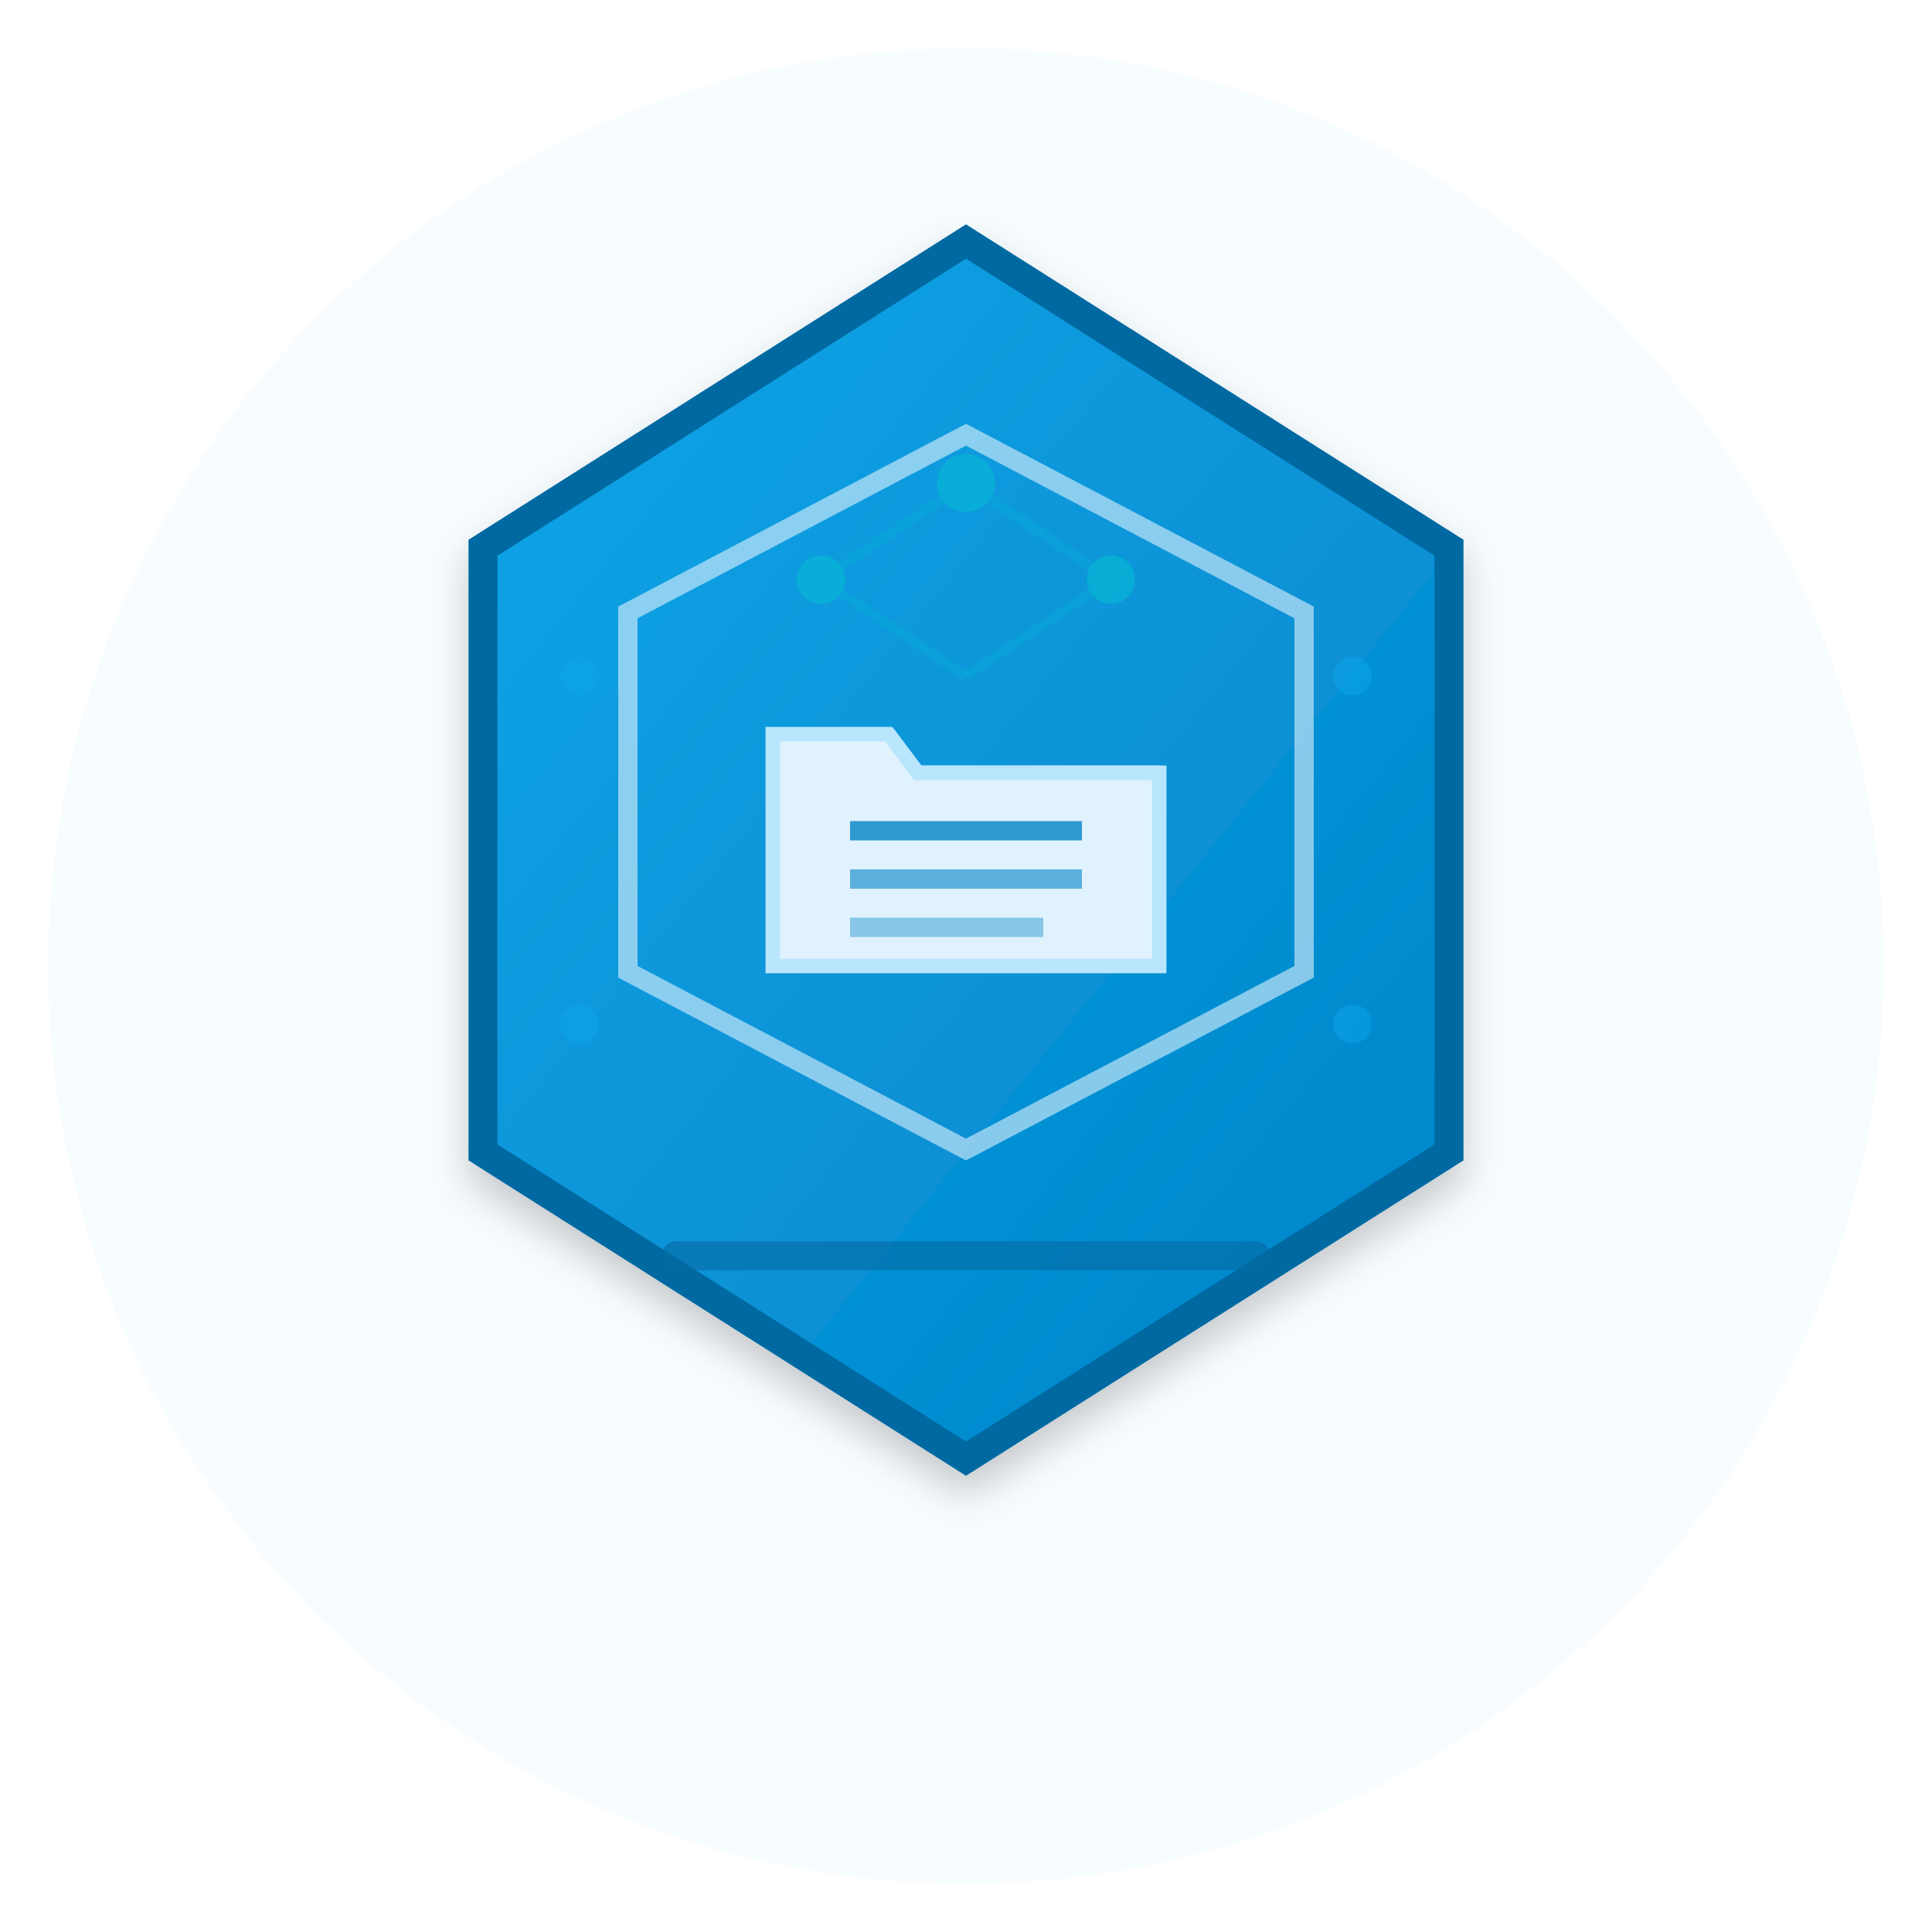
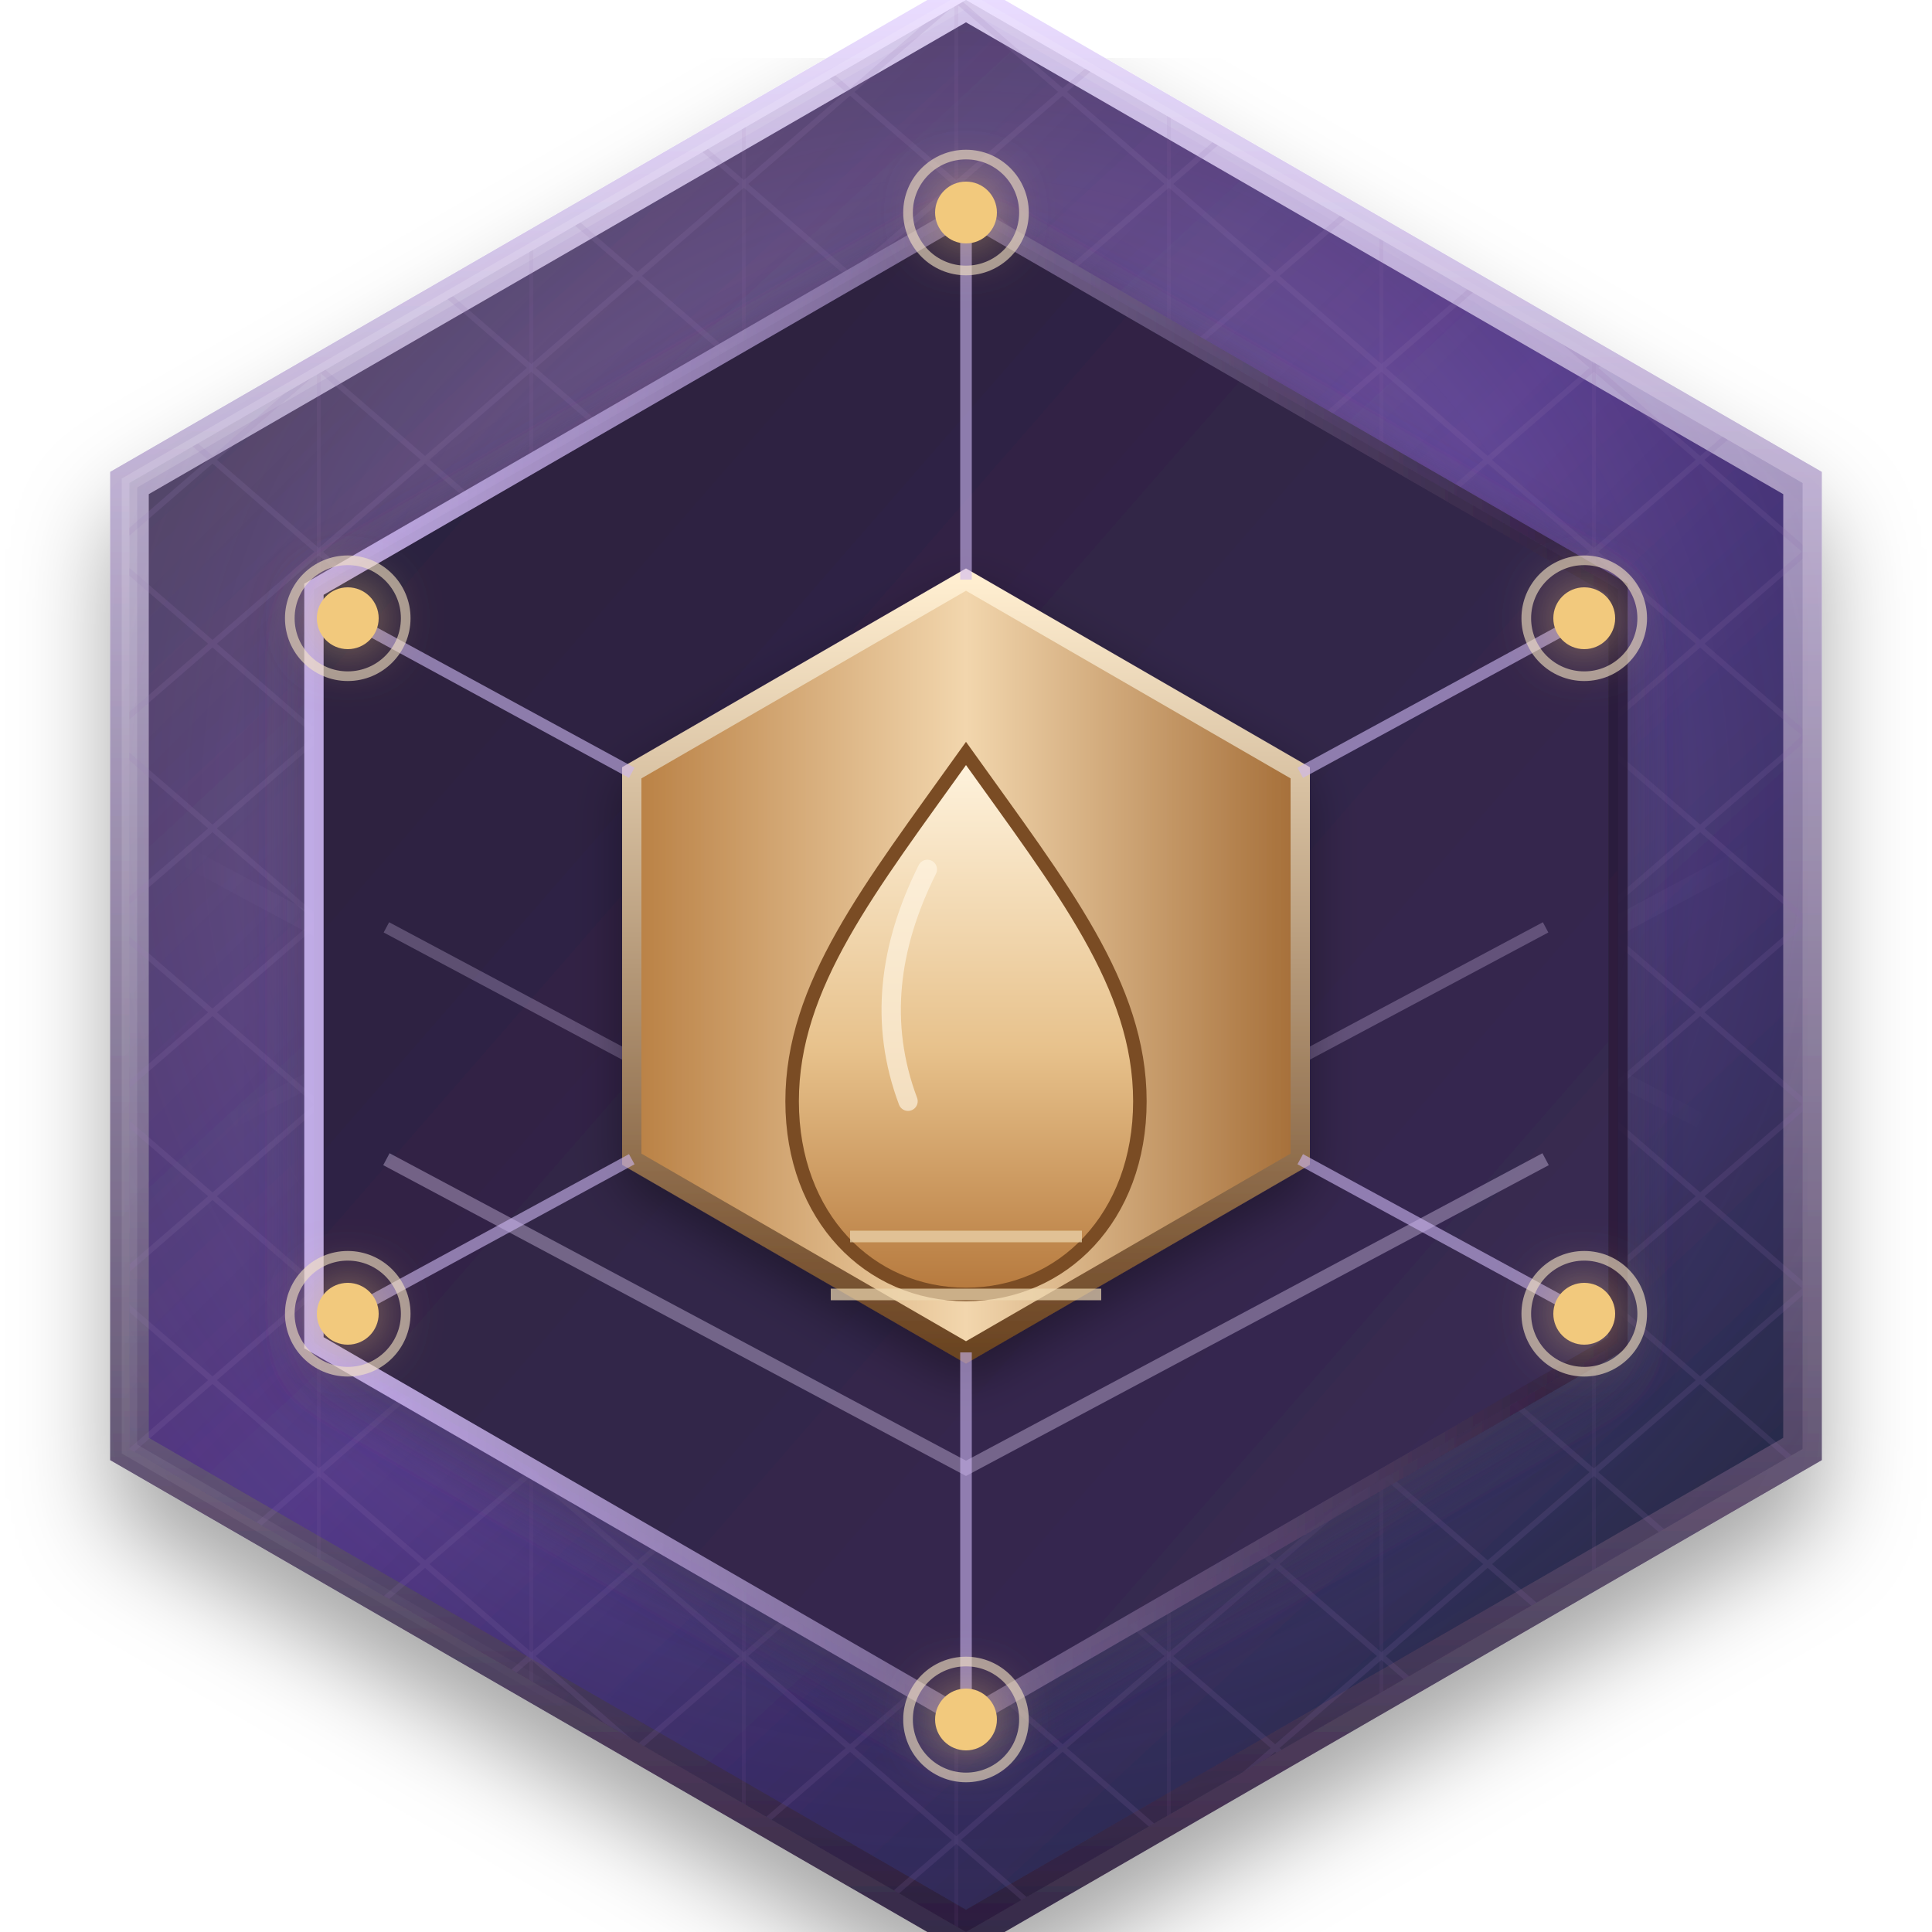
- <svg xmlns="http://www.w3.org/2000/svg" viewBox="0 0 200 200" width="200" height="200">
+ <svg xmlns="http://www.w3.org/2000/svg" width="200" height="200" viewBox="0 0 200 200" fill="none">
  <defs>
-     <linearGradient id="mainGradient" x1="0%" y1="0%" x2="100%" y2="100%">
-       <stop offset="0%" style="stop-color:#0EA5E9;stop-opacity:1" />
-       <stop offset="100%" style="stop-color:#0284C7;stop-opacity:1" />
+     <path id="hexBase" d="M 100 0 L 186.6 50 L 186.6 150 L 100 200 L 13.4 150 L 13.4 50 Z" />
+     <path id="innerHex" d="M 100 22 L 167.5 61 L 167.5 139 L 100 178 L 32.5 139 L 32.5 61 Z" />
+     <path id="coreHex" d="M 100 60 L 134.6 80 L 134.6 120 L 100 140 L 65.4 120 L 65.4 80 Z" />
+     <linearGradient id="hexFill" x1="10%" y1="0%" x2="90%" y2="100%">
+       <stop offset="0%" stop-color="#2B1C3A" />
+       <stop offset="48%" stop-color="#4B2E83" />
+       <stop offset="100%" stop-color="#1E2A3B" />
    </linearGradient>
-     <linearGradient id="accentGradient" x1="0%" y1="0%" x2="100%" y2="100%">
-       <stop offset="0%" style="stop-color:#06B6D4;stop-opacity:1" />
-       <stop offset="100%" style="stop-color:#0891B2;stop-opacity:1" />
+     <linearGradient id="hexRim" x1="0%" y1="0%" x2="0%" y2="100%">
+       <stop offset="0%" stop-color="#E7D8FF" stop-opacity="0.9" />
+       <stop offset="100%" stop-color="#2A1B3A" stop-opacity="0.9" />
    </linearGradient>
-     <filter id="shadow" x="-50%" y="-50%" width="200%" height="200%">
-       <feGaussianBlur in="SourceAlpha" stdDeviation="2" />
-       <feOffset dx="0" dy="2" result="offsetblur" />
-       <feComponentTransfer>
-         <feFuncA type="linear" slope="0.2" />
-       </feComponentTransfer>
+     <linearGradient id="hexSheen" x1="0%" y1="0%" x2="100%" y2="100%">
+       <stop offset="0%" stop-color="#FFFFFF" stop-opacity="0.35" />
+       <stop offset="60%" stop-color="#FFFFFF" stop-opacity="0" />
+     </linearGradient>
+     <radialGradient id="coreGlow" cx="50%" cy="42%" r="60%">
+       <stop offset="0%" stop-color="#EBD8FF" stop-opacity="0.35" />
+       <stop offset="55%" stop-color="#BFA3E6" stop-opacity="0.14" />
+       <stop offset="100%" stop-color="#1E2A3B" stop-opacity="0" />
+     </radialGradient>
+     <linearGradient id="innerFill" x1="0%" y1="0%" x2="100%" y2="100%">
+       <stop offset="0%" stop-color="#2A203B" />
+       <stop offset="100%" stop-color="#3A2B56" />
+     </linearGradient>
+     <linearGradient id="innerStroke" x1="0%" y1="0%" x2="100%" y2="0%">
+       <stop offset="0%" stop-color="#CDB7F2" stop-opacity="0.9" />
+       <stop offset="100%" stop-color="#2B1C3A" stop-opacity="0.9" />
+     </linearGradient>
+     <linearGradient id="coreFill" x1="0%" y1="0%" x2="100%" y2="0%">
+       <stop offset="0%" stop-color="#B98044" />
+       <stop offset="50%" stop-color="#F2D6AD" />
+       <stop offset="100%" stop-color="#A56E38" />
+     </linearGradient>
+     <linearGradient id="coreStroke" x1="0%" y1="0%" x2="0%" y2="100%">
+       <stop offset="0%" stop-color="#FFEED0" />
+       <stop offset="100%" stop-color="#6B4422" />
+     </linearGradient>
+     <linearGradient id="dropletFill" x1="0%" y1="0%" x2="0%" y2="100%">
+       <stop offset="0%" stop-color="#FFF4DF" />
+       <stop offset="55%" stop-color="#E7C18B" />
+       <stop offset="100%" stop-color="#B6793D" />
+     </linearGradient>
+     <linearGradient id="signalLine" x1="0%" y1="0%" x2="100%" y2="0%">
+       <stop offset="0%" stop-color="#D7C2FF" stop-opacity="0" />
+       <stop offset="50%" stop-color="#D7C2FF" stop-opacity="0.6" />
+       <stop offset="100%" stop-color="#D7C2FF" stop-opacity="0" />
+     </linearGradient>
+     <pattern id="microGrid" patternUnits="userSpaceOnUse" width="22" height="19.05">
+       <path d="M 11 0 L 22 9.52 L 11 19.05 L 0 9.52 Z" fill="none" stroke="#8C6AA9" stroke-width="0.6" opacity="0.35" />
+       <path d="M 11 0 L 11 19.05" stroke="#8C6AA9" stroke-width="0.4" opacity="0.2" />
+     </pattern>
+     <clipPath id="hexClip">
+       <use href="#hexBase" />
+     </clipPath>
+     <clipPath id="innerClip">
+       <use href="#innerHex" />
+     </clipPath>
+     <filter id="dropShadow" x="-30%" y="-30%" width="160%" height="160%">
+       <feGaussianBlur in="SourceAlpha" stdDeviation="5" result="blur" />
+       <feOffset dx="0" dy="6" result="offset" />
+       <feColorMatrix in="offset" type="matrix" values="0 0 0 0 0                 0 0 0 0 0                 0 0 0 0 0                 0 0 0 0.35 0" result="shadow" />
      <feMerge>
-         <feMergeNode />
+         <feMergeNode in="shadow" />
        <feMergeNode in="SourceGraphic" />
      </feMerge>
    </filter>
+     <filter id="innerShadow" x="-30%" y="-30%" width="160%" height="160%">
+       <feOffset dx="0" dy="2" result="offset" />
+       <feGaussianBlur in="offset" stdDeviation="3" result="blur" />
+       <feComposite in="blur" in2="SourceAlpha" operator="out" result="inverse" />
+       <feColorMatrix in="inverse" type="matrix" values="0 0 0 0 0.05                 0 0 0 0 0.04                 0 0 0 0 0.08                 0 0 0 0.55 0" result="shadow" />
+       <feComposite in="shadow" in2="SourceGraphic" operator="over" />
+     </filter>
+     <filter id="coreShadow" x="-40%" y="-40%" width="180%" height="180%">
+       <feGaussianBlur in="SourceAlpha" stdDeviation="2.5" result="blur" />
+       <feOffset dx="0" dy="2" result="offset" />
+       <feColorMatrix in="offset" type="matrix" values="0 0 0 0 0                 0 0 0 0 0                 0 0 0 0 0                 0 0 0 0.35 0" result="shadow" />
+       <feMerge>
+         <feMergeNode in="shadow" />
+         <feMergeNode in="SourceGraphic" />
+       </feMerge>
+     </filter>
+     <filter id="nodeGlow" x="-100%" y="-100%" width="300%" height="300%">
+       <feDropShadow dx="0" dy="0" stdDeviation="3" flood-color="#F2C97D" flood-opacity="0.7" />
+     </filter>
  </defs>
-   <circle cx="100" cy="100" r="95" fill="#F0F9FF" opacity="0.5" />
-   <path d="M 100 25 L 150 56.7 L 150 119.3 L 100 151 L 50 119.3 L 50 56.7 Z" fill="url(#mainGradient)" stroke="#0369A1" stroke-width="3" filter="url(#shadow)" />
-   <path d="M 100 45 L 135 63.4 L 135 100.6 L 100 119 L 65 100.6 L 65 63.4 Z" fill="none" stroke="#E0F2FE" stroke-width="2" opacity="0.6" />
-   <g transform="translate(100, 88)">
-     <path d="M -20 -8 L -20 -12 L -8 -12 L -5 -8 L 20 -8 L 20 12 L -20 12 Z" fill="#E0F2FE" stroke="#BAE6FD" stroke-width="1.5" />
-     <path d="M -8 -12 L -5 -8 L 20 -8" fill="none" stroke="#BAE6FD" stroke-width="1.5" />
-     <line x1="-12" y1="-2" x2="12" y2="-2" stroke="#0284C7" stroke-width="2" opacity="0.8" />
-     <line x1="-12" y1="3" x2="12" y2="3" stroke="#0284C7" stroke-width="2" opacity="0.6" />
-     <line x1="-12" y1="8" x2="8" y2="8" stroke="#0284C7" stroke-width="2" opacity="0.4" />
+   <g filter="url(#dropShadow)">
+     <use href="#hexBase" fill="url(#hexFill)" stroke="url(#hexRim)" stroke-width="4" />
  </g>
-   <g opacity="0.7">
-     <circle cx="100" cy="50" r="3" fill="#06B6D4" />
-     <circle cx="85" cy="60" r="2.5" fill="#06B6D4" />
-     <circle cx="115" cy="60" r="2.5" fill="#06B6D4" />
-     <line x1="100" y1="50" x2="85" y2="60" stroke="#06B6D4" stroke-width="1" opacity="0.4" />
-     <line x1="100" y1="50" x2="115" y2="60" stroke="#06B6D4" stroke-width="1" opacity="0.4" />
-     <line x1="85" y1="60" x2="100" y2="70" stroke="#06B6D4" stroke-width="1" opacity="0.4" />
-     <line x1="115" y1="60" x2="100" y2="70" stroke="#06B6D4" stroke-width="1" opacity="0.4" />
+   <use href="#hexBase" fill="none" stroke="url(#hexSheen)" stroke-width="1.6" opacity="0.55" />
+   <g clip-path="url(#hexClip)">
+     <rect width="200" height="200" fill="url(#coreGlow)" />
+     <rect width="200" height="200" fill="url(#microGrid)" opacity="0.45" />
+     <path d="M -12 32 L 108 -18 L 220 82 L 108 212 L -12 172 Z" fill="url(#hexSheen)" opacity="0.6" />
+     <path d="M 18 88 L 100 132 L 182 88" stroke="url(#signalLine)" stroke-width="2" opacity="0.45" />
+     <path d="M 24 116 L 100 76 L 176 116" stroke="url(#signalLine)" stroke-width="1.6" opacity="0.4" />
  </g>
-   <g opacity="0.5">
-     <circle cx="60" cy="70" r="2" fill="#0EA5E9" />
-     <circle cx="140" cy="70" r="2" fill="#0EA5E9" />
-     <circle cx="60" cy="106" r="2" fill="#0EA5E9" />
-     <circle cx="140" cy="106" r="2" fill="#0EA5E9" />
+   <g filter="url(#innerShadow)">
+     <use href="#innerHex" fill="url(#innerFill)" stroke="url(#innerStroke)" stroke-width="2" />
  </g>
-   <path d="M 70 130 L 130 130" stroke="#0369A1" stroke-width="3" stroke-linecap="round" opacity="0.6" />
+   <g clip-path="url(#innerClip)">
+     <path d="M 40 120 L 100 152 L 160 120" stroke="#EAD9FF" stroke-width="1.4" opacity="0.35" />
+     <path d="M 40 96 L 100 128 L 160 96" stroke="#EAD9FF" stroke-width="1.2" opacity="0.25" />
+   </g>
+   <g filter="url(#coreShadow)">
+     <use href="#coreHex" fill="url(#coreFill)" stroke="url(#coreStroke)" stroke-width="2" />
+   </g>
+   <path d="M 100 78 C 110 92 118 102 118 114 C 118 126 110 134 100 134 C 90 134 82 126 82 114 C 82 102 90 92 100 78 Z" fill="url(#dropletFill)" stroke="#7A4C24" stroke-width="1.4" />
+   <path d="M 96 90 C 92 98 91 106 94 114" stroke="#FFF6E5" stroke-width="2" opacity="0.65" stroke-linecap="round" />
+   <g stroke="#EED9B2" stroke-width="1.2" opacity="0.7">
+     <line x1="88" y1="128" x2="112" y2="128" />
+     <line x1="86" y1="134" x2="114" y2="134" />
+   </g>
+   <g stroke="#CDB7F2" stroke-width="1.2" opacity="0.6">
+     <line x1="100" y1="22" x2="100" y2="60" />
+     <line x1="164" y1="64" x2="134.6" y2="80" />
+     <line x1="164" y1="136" x2="134.6" y2="120" />
+     <line x1="100" y1="178" x2="100" y2="140" />
+     <line x1="36" y1="136" x2="65.4" y2="120" />
+     <line x1="36" y1="64" x2="65.4" y2="80" />
+   </g>
+   <g filter="url(#nodeGlow)">
+     <circle cx="100" cy="22" r="3.2" fill="#F2C97D" />
+     <circle cx="164" cy="64" r="3.2" fill="#F2C97D" />
+     <circle cx="164" cy="136" r="3.2" fill="#F2C97D" />
+     <circle cx="100" cy="178" r="3.2" fill="#F2C97D" />
+     <circle cx="36" cy="136" r="3.2" fill="#F2C97D" />
+     <circle cx="36" cy="64" r="3.2" fill="#F2C97D" />
+   </g>
+   <g opacity="0.6" stroke="#F6E6C5" stroke-width="1">
+     <circle cx="100" cy="22" r="6" fill="none" />
+     <circle cx="164" cy="64" r="6" fill="none" />
+     <circle cx="164" cy="136" r="6" fill="none" />
+     <circle cx="100" cy="178" r="6" fill="none" />
+     <circle cx="36" cy="136" r="6" fill="none" />
+     <circle cx="36" cy="64" r="6" fill="none" />
+   </g>
</svg>
